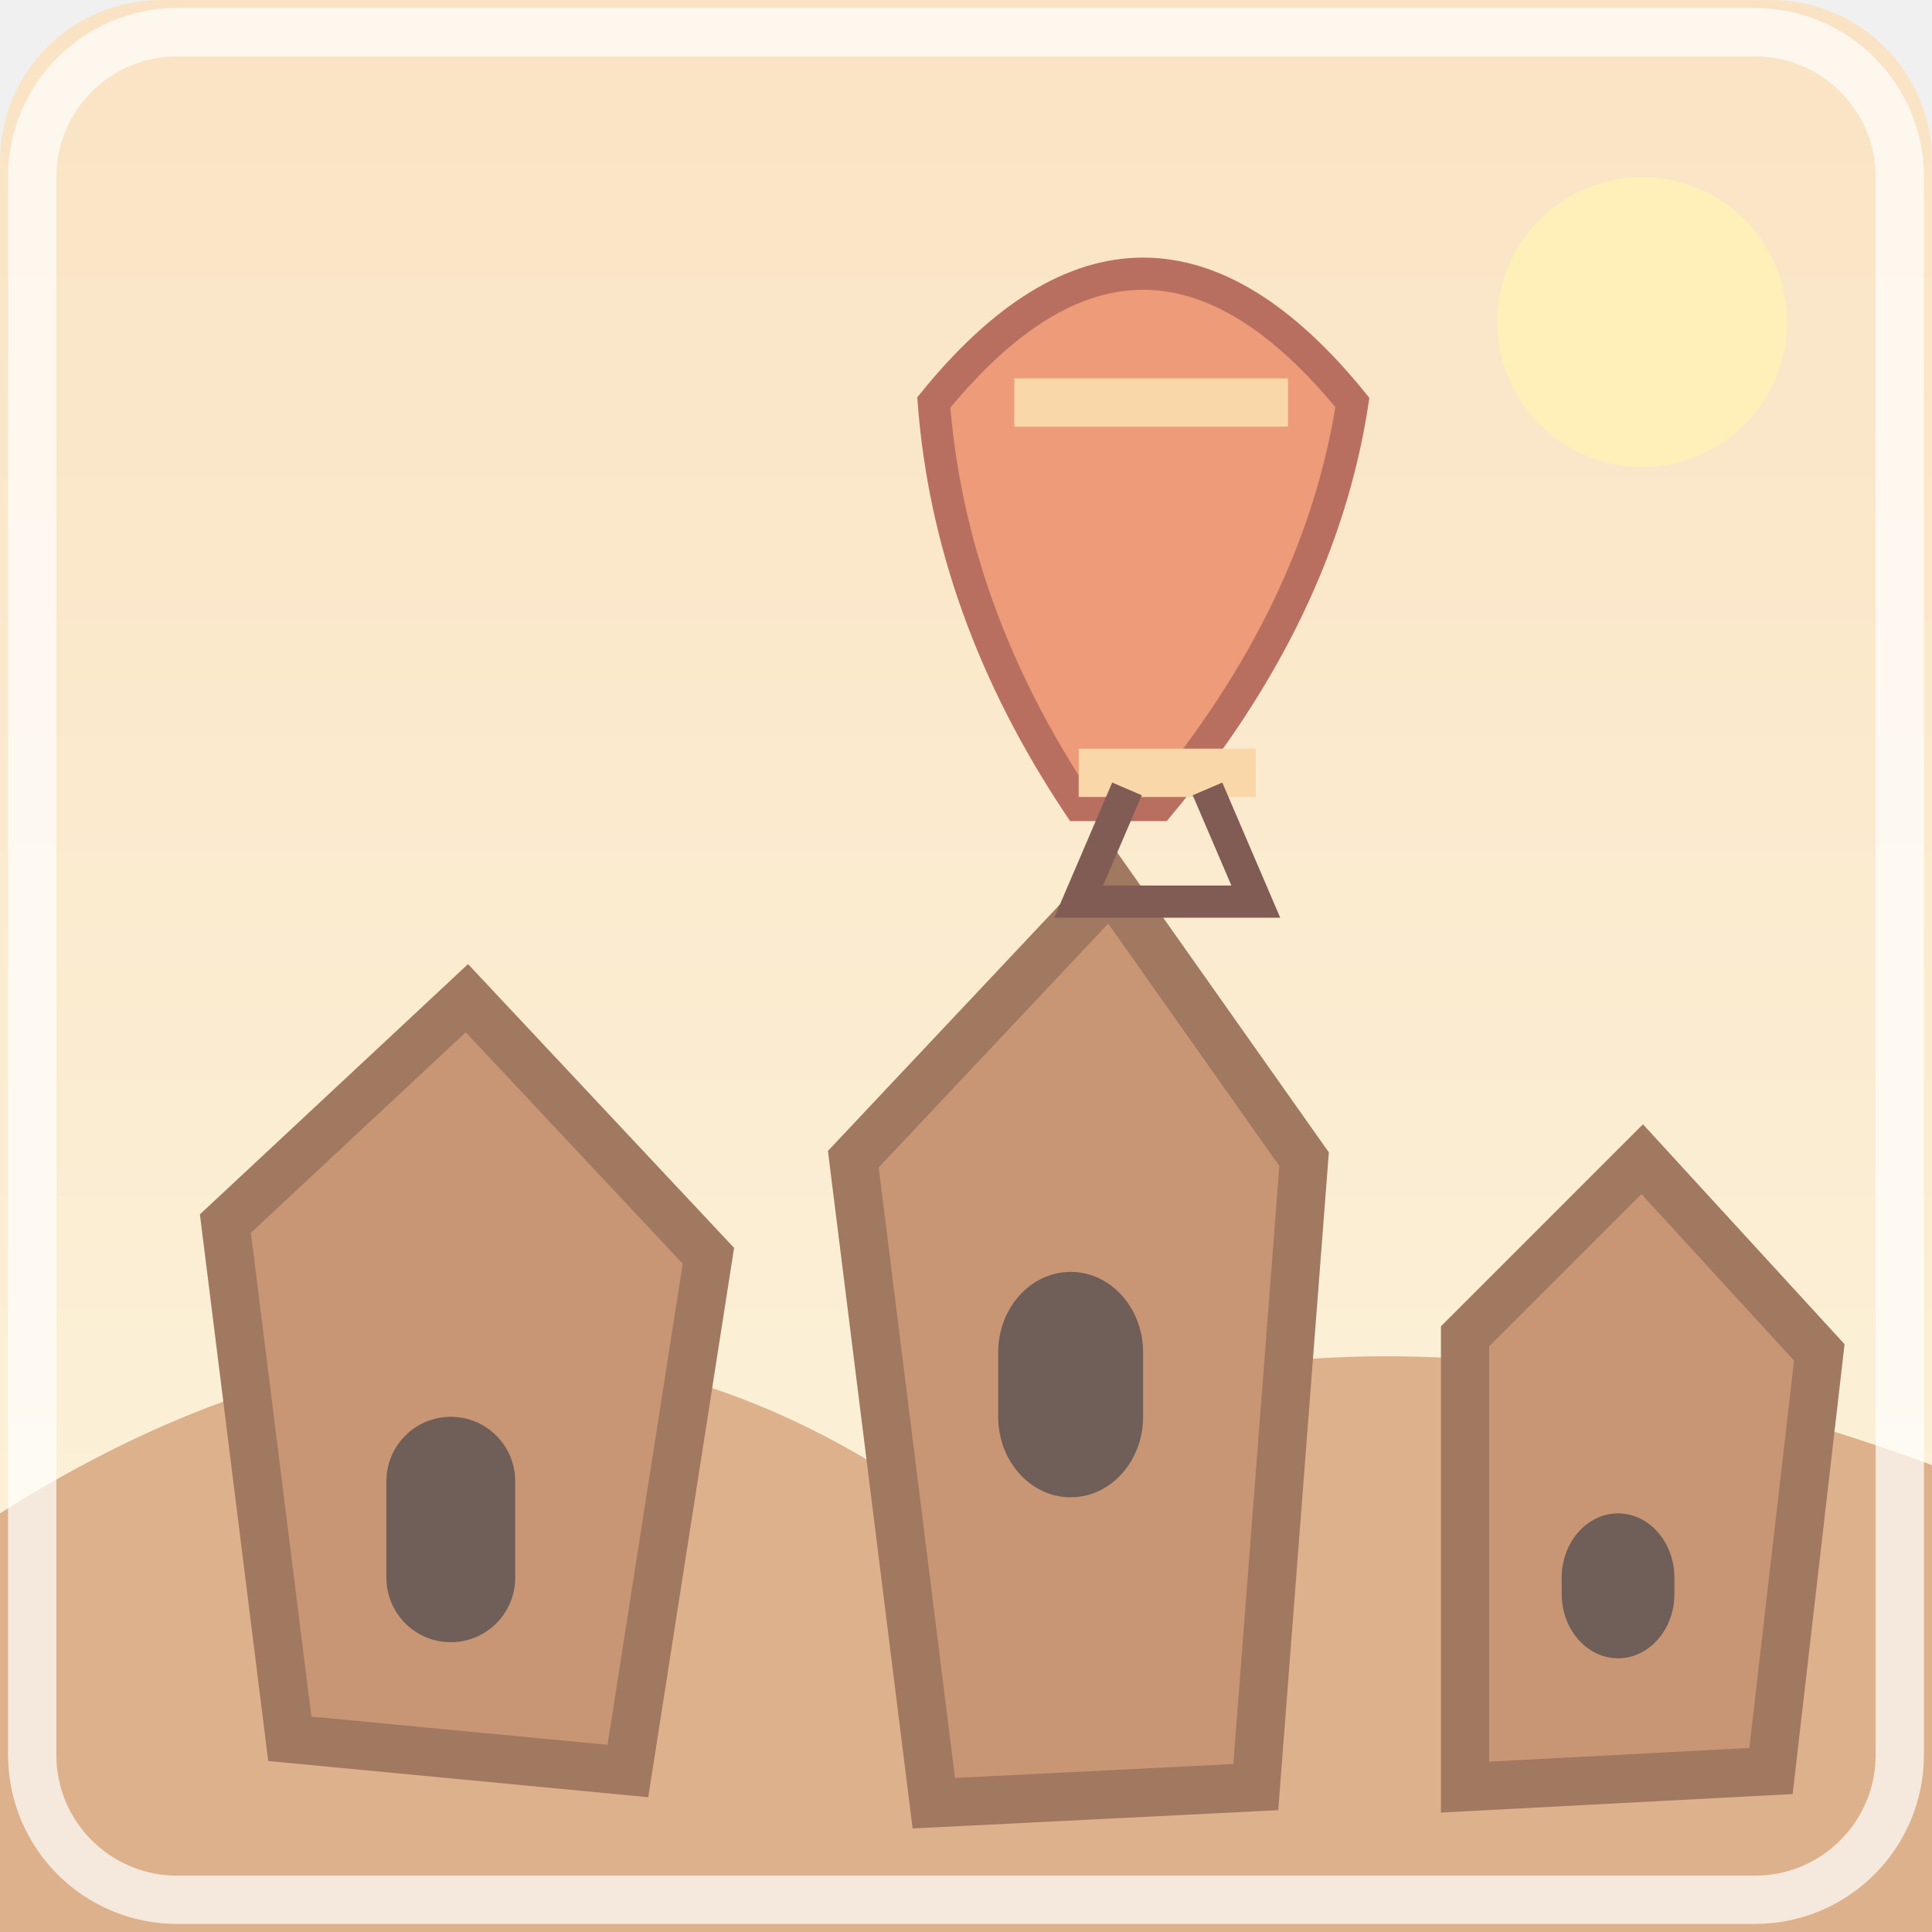
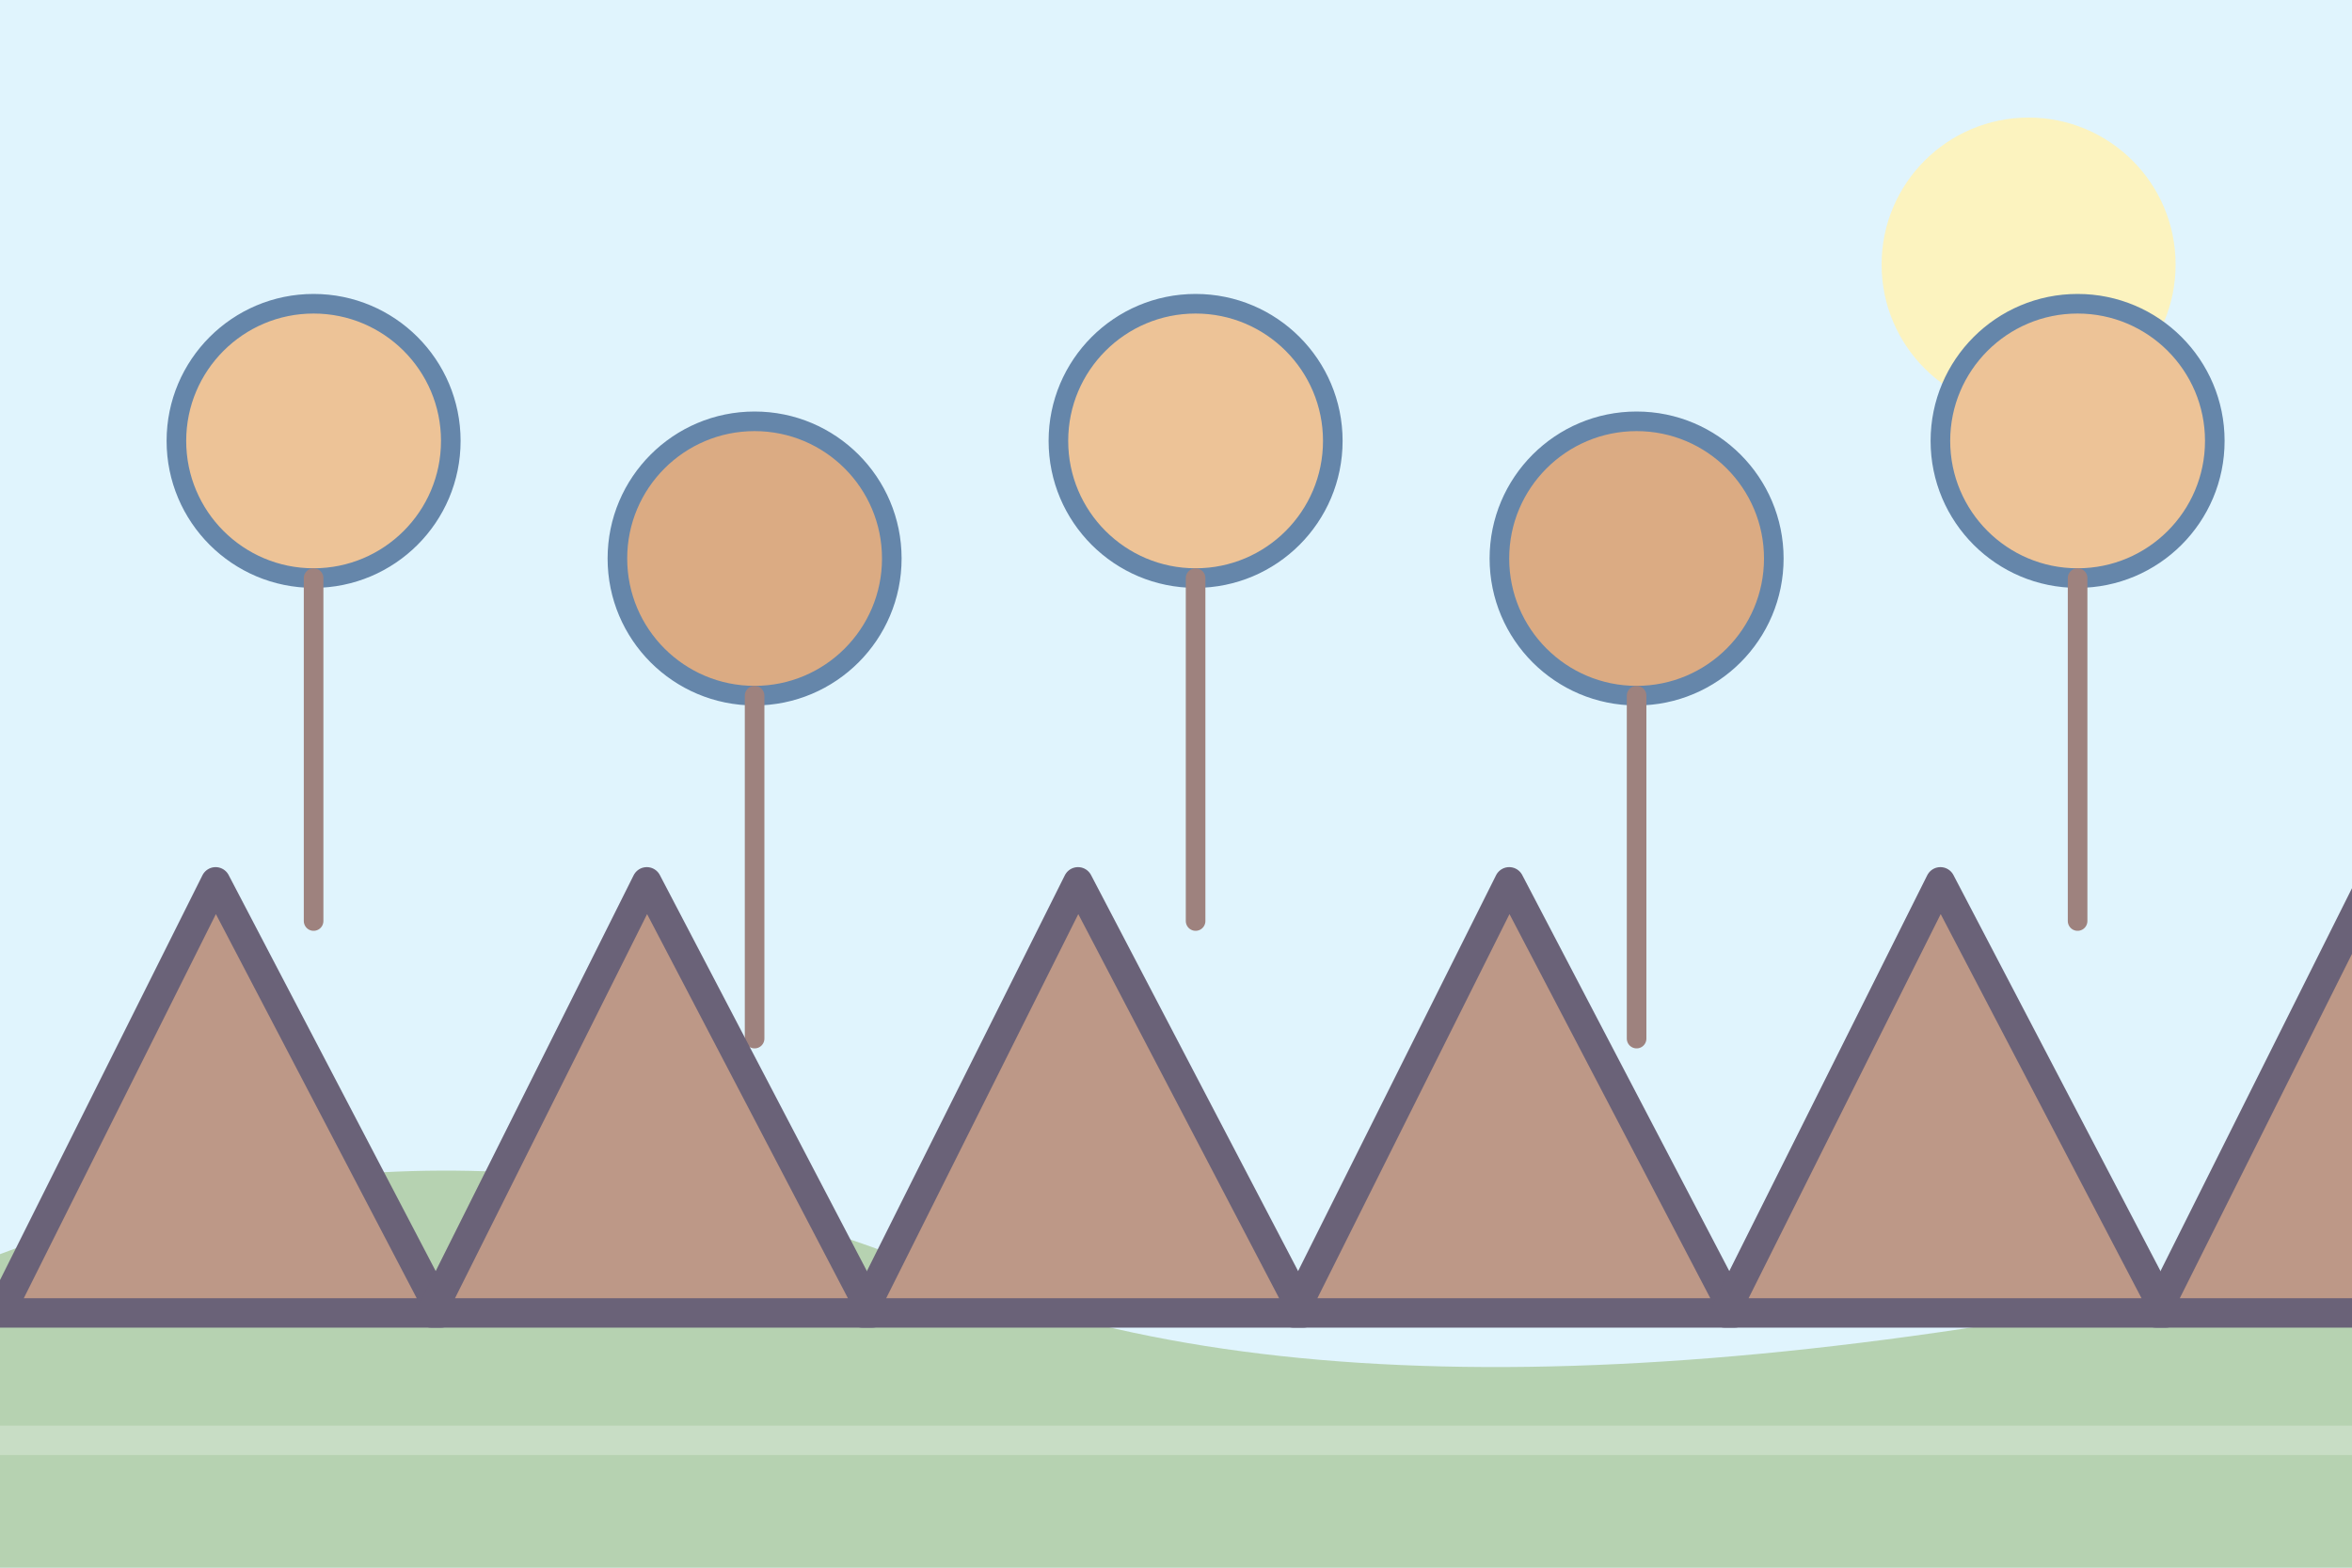
- <svg xmlns="http://www.w3.org/2000/svg" viewBox="0 0 120 120" role="img">
-   <defs>
-     <linearGradient id="sky" x2="0" y2="1">
-       <stop stop-color="#fae3c4" />
-       <stop offset="1" stop-color="#fcf4dc" />
-     </linearGradient>
-   </defs>
-   <rect width="120" height="120" rx="10" fill="url(#sky)" />
-   <circle cx="102" cy="20" r="9" fill="#fff2b4" opacity=".8" />
-   <path d="M0 94Q30 75 56 92Q82 77 120 91V120H0Z" fill="#ddb18b" />
-   <g fill="#c89674" stroke="#a17860" stroke-width="3">
-     <path d="M18 108L14 76 29 62 44 78 39 110Z" />
-     <path d="M58 112L53 72 69 55 81 72 78 111Z" />
-     <path d="M91 111L91 83 102 72 113 84 110 110Z" />
-   </g>
-   <g fill="#705e58">
-     <rect x="24" y="88" width="8" height="14" rx="4" />
-     <rect x="62" y="79" width="9" height="14" rx="5" />
-     <rect x="97" y="94" width="7" height="9" rx="4" />
-   </g>
-   <path d="M58 25Q71 9 84 25Q82 38 72 50L67 50Q59 38 58 25Z" fill="#ed9b78" stroke="#b96f60" stroke-width="2" />
-   <path d="M63 25H80M67 48h11" stroke="#f9d7a9" stroke-width="3" />
-   <path d="M70 49l-3 7h11l-3-7" stroke="#805c54" stroke-width="2" fill="none" />
-   <rect x="2" y="2" width="116" height="116" rx="9" fill="none" stroke="#fff" stroke-width="3" opacity=".7" />
+ <svg xmlns="http://www.w3.org/2000/svg" viewBox="0 0 240 160" role="img" aria-labelledby="t" data-origin="kids-learn-original-landmark-schematic">
+   <rect width="240" height="160" fill="#e0f4fd" />
+   <circle cx="207" cy="27" r="15" fill="#fff3b8" opacity=".9" />
+   <path d="M0 128Q48 110 96 130T240 128V160H0Z" fill="#b6d2b1" />
+   <circle cx="32" cy="45" r="14" fill="#edc397" stroke="#6586aa" stroke-width="2" />
+   <path d="M32 59v35" fill="none" stroke="#9e827e" stroke-width="2" stroke-linejoin="round" stroke-linecap="round" />
+   <circle cx="77" cy="57" r="14" fill="#dbab83" stroke="#6586aa" stroke-width="2" />
+   <path d="M77 71v35" fill="none" stroke="#9e827e" stroke-width="2" stroke-linejoin="round" stroke-linecap="round" />
+   <circle cx="122" cy="45" r="14" fill="#edc397" stroke="#6586aa" stroke-width="2" />
+   <path d="M122 59v35" fill="none" stroke="#9e827e" stroke-width="2" stroke-linejoin="round" stroke-linecap="round" />
+   <circle cx="167" cy="57" r="14" fill="#dbab83" stroke="#6586aa" stroke-width="2" />
+   <path d="M167 71v35" fill="none" stroke="#9e827e" stroke-width="2" stroke-linejoin="round" stroke-linecap="round" />
+   <circle cx="212" cy="45" r="14" fill="#edc397" stroke="#6586aa" stroke-width="2" />
+   <path d="M212 59v35" fill="none" stroke="#9e827e" stroke-width="2" stroke-linejoin="round" stroke-linecap="round" />
+   <path d="M0 134L22 90L45 134Z" fill="#bd9887" stroke="#6a6278" stroke-width="3" stroke-linejoin="round" stroke-linecap="round" />
+   <path d="M44 134L66 90L89 134Z" fill="#bd9887" stroke="#6a6278" stroke-width="3" stroke-linejoin="round" stroke-linecap="round" />
+   <path d="M88 134L110 90L133 134Z" fill="#bd9887" stroke="#6a6278" stroke-width="3" stroke-linejoin="round" stroke-linecap="round" />
+   <path d="M132 134L154 90L177 134Z" fill="#bd9887" stroke="#6a6278" stroke-width="3" stroke-linejoin="round" stroke-linecap="round" />
+   <path d="M176 134L198 90L221 134Z" fill="#bd9887" stroke="#6a6278" stroke-width="3" stroke-linejoin="round" stroke-linecap="round" />
+   <path d="M220 134L242 90L265 134Z" fill="#bd9887" stroke="#6a6278" stroke-width="3" stroke-linejoin="round" stroke-linecap="round" />
+   <path d="M0 147H240" fill="none" stroke="#ffffff" stroke-opacity=".25" stroke-width="3" />
</svg>
